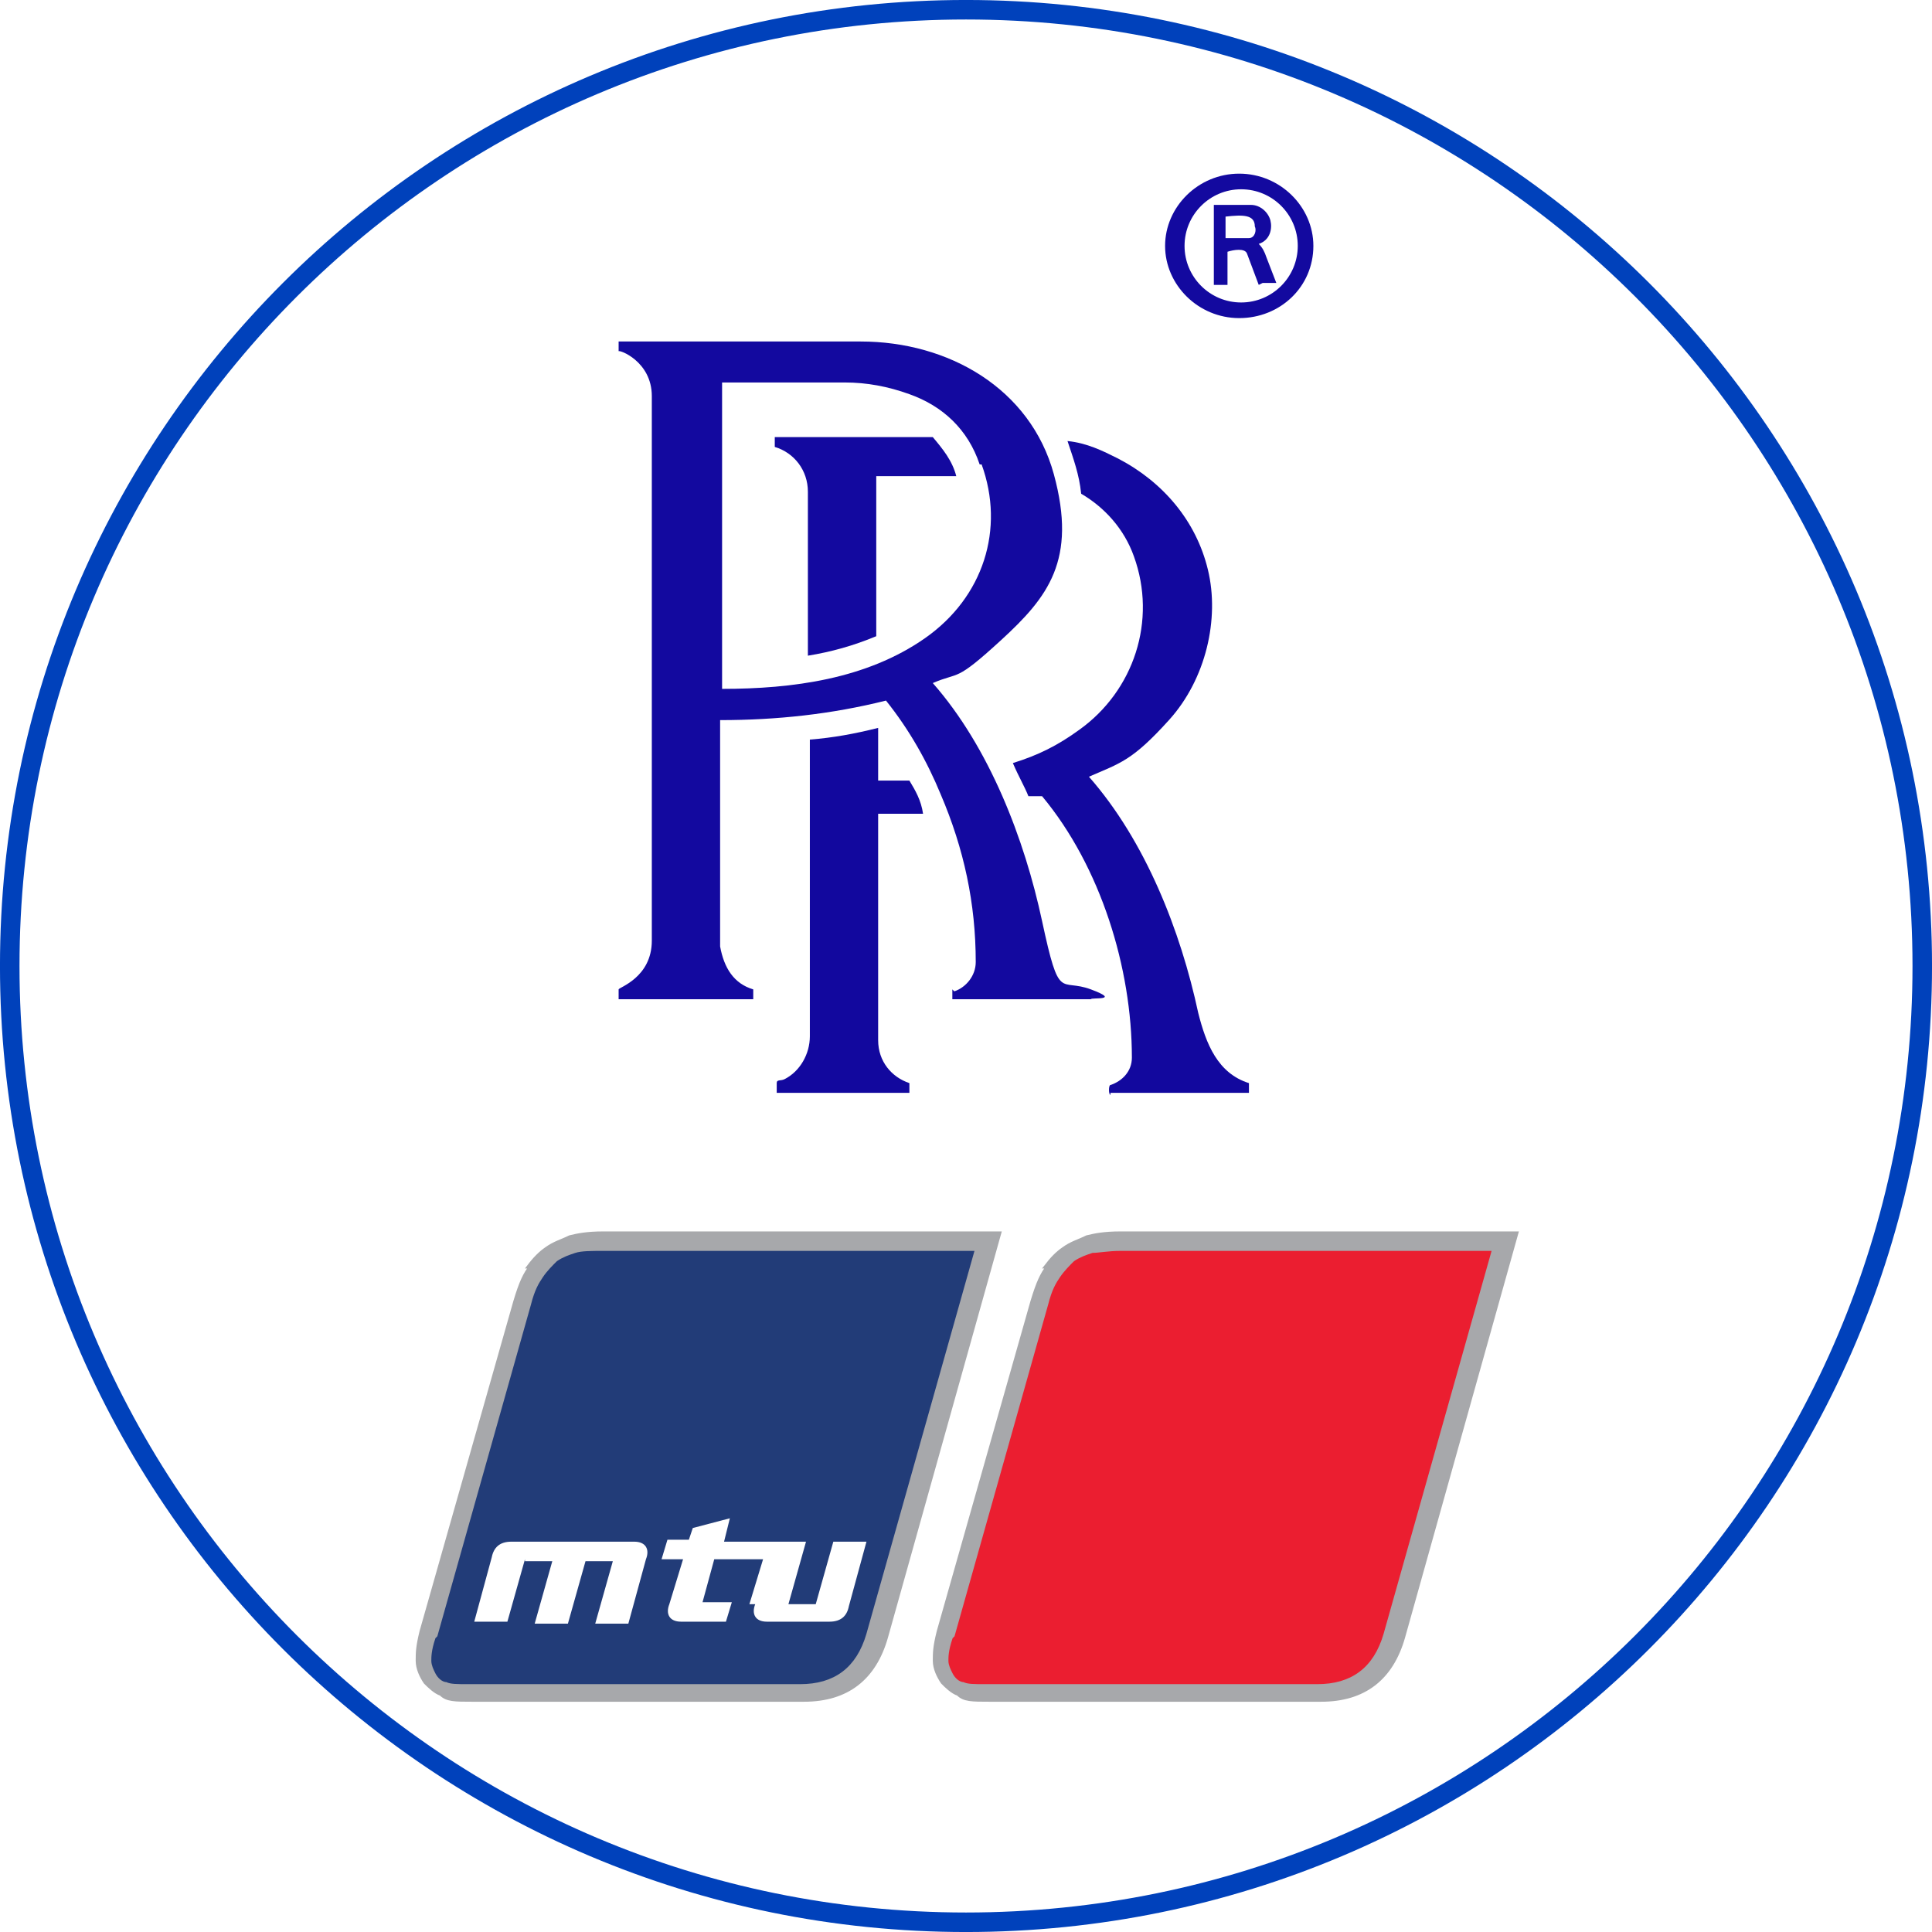
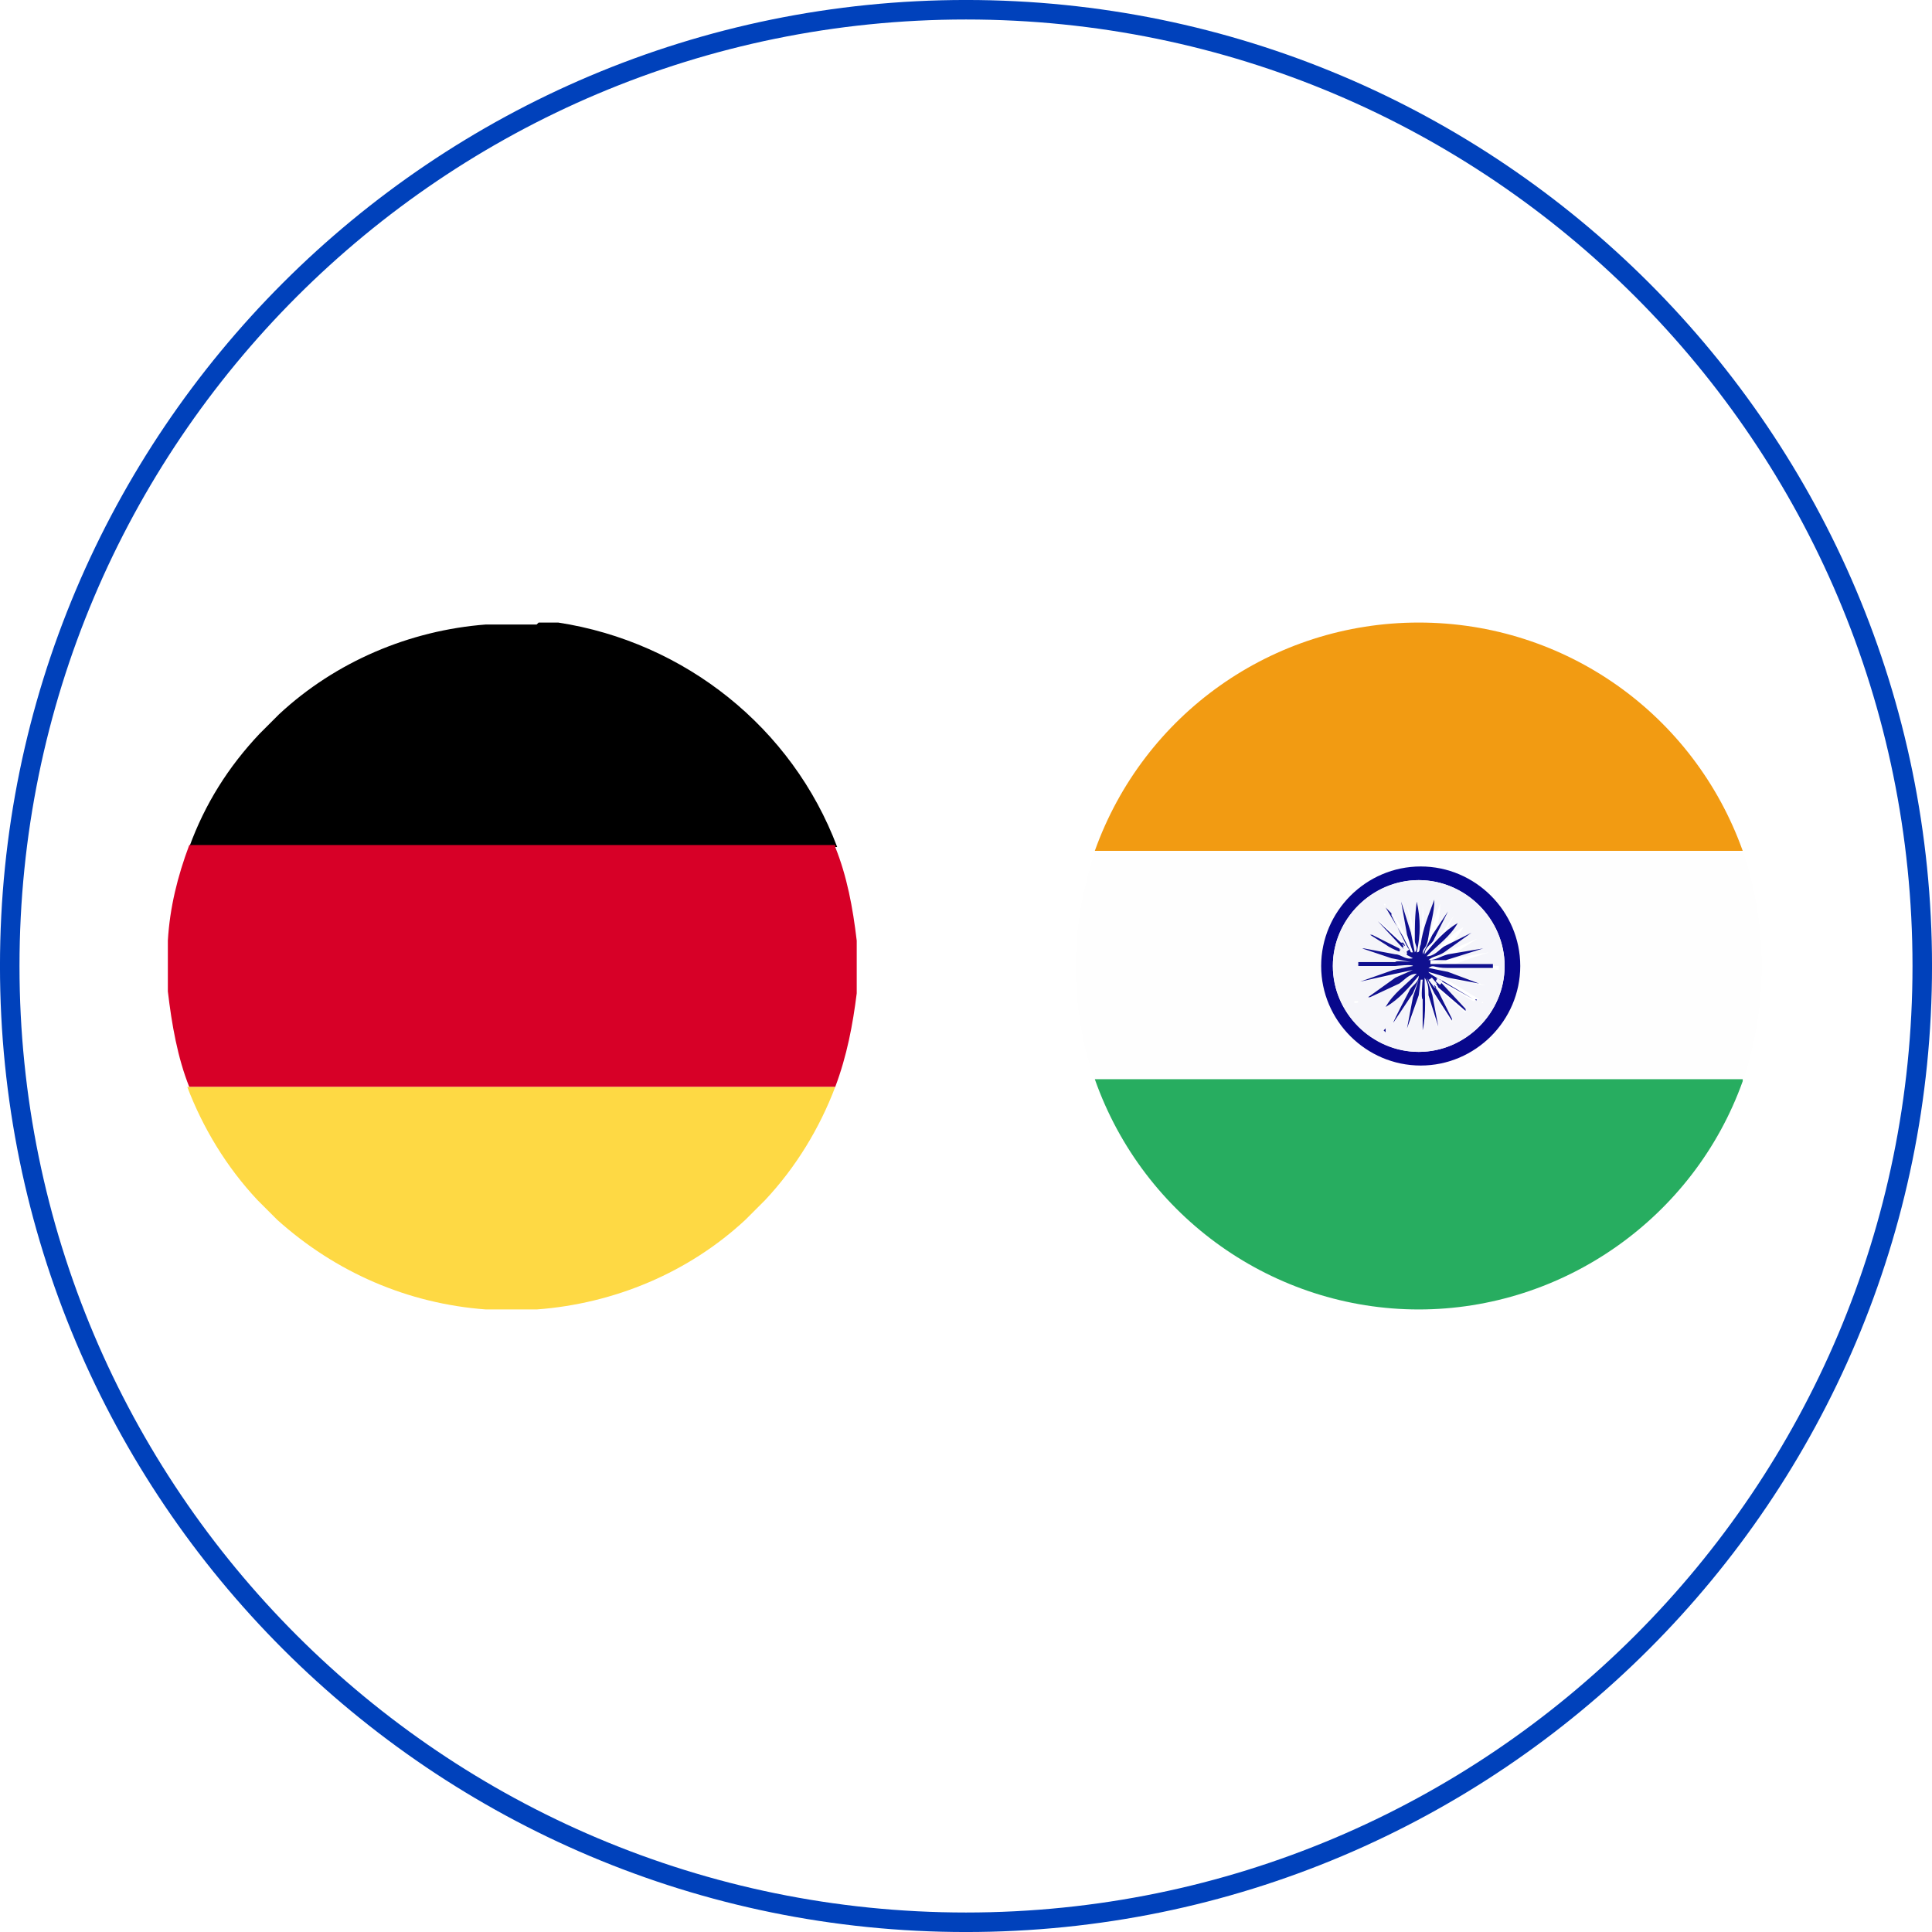
<svg xmlns="http://www.w3.org/2000/svg" width="100px" height="100px" viewBox="0 0 100 100" version="1.1">
  <g id="surface1">
-     <path style=" stroke:none;fill-rule:nonzero;fill:rgb(7.451%,3.529%,62.353%);fill-opacity:1;" d="M 67.98 12.727 C 67.98 14.848 66.262 16.465 64.141 16.465 C 62.02 16.465 60.305 14.746 60.305 12.727 C 60.305 10.707 62.02 8.988 64.141 8.988 C 66.262 8.988 67.98 10.707 67.98 12.727 Z M 67.172 12.727 C 67.172 11.109 65.859 9.797 64.242 9.797 C 62.625 9.797 61.312 11.109 61.312 12.727 C 61.312 14.344 62.625 15.656 64.242 15.656 C 65.859 15.656 67.172 14.344 67.172 12.727 Z M 67.172 12.727 " />
-     <path style=" stroke:none;fill-rule:nonzero;fill:rgb(7.451%,3.529%,62.353%);fill-opacity:1;" d="M 65.152 14.746 L 64.547 13.133 C 64.445 12.828 63.84 12.93 63.535 13.031 L 63.535 14.746 C 63.535 14.746 62.828 14.746 62.828 14.746 L 62.828 10.605 C 62.828 10.605 64.746 10.605 64.746 10.605 C 65.254 10.605 65.656 11.012 65.758 11.414 C 65.859 11.816 65.758 12.426 65.152 12.625 C 65.355 12.828 65.453 13.031 65.555 13.332 L 66.062 14.645 L 65.355 14.645 Z M 64.645 12.324 C 64.949 12.324 65.051 11.918 64.949 11.719 C 64.949 11.109 64.344 11.109 63.434 11.211 L 63.434 12.324 C 63.84 12.324 64.242 12.324 64.645 12.324 Z M 64.645 12.324 " />
-     <path style=" stroke:none;fill-rule:nonzero;fill:rgb(7.451%,3.529%,62.353%);fill-opacity:1;" d="M 49.395 51.312 C 50 51.109 50.504 50.504 50.504 49.797 C 50.504 46.77 49.898 43.938 48.688 41.109 C 47.98 39.395 47.07 37.777 45.859 36.262 C 43.031 36.969 40.203 37.273 37.273 37.273 L 37.273 48.988 C 37.477 50.102 37.98 50.91 38.988 51.211 C 38.988 51.414 38.988 51.516 38.988 51.719 L 32.02 51.719 C 32.02 51.516 32.02 51.312 32.02 51.211 C 32.02 51.109 33.738 50.605 33.738 48.688 L 33.738 20.504 C 33.738 18.688 32.02 18.082 32.02 18.184 C 32.02 18.082 32.02 17.98 32.02 17.676 L 44.547 17.676 C 49.09 17.676 53.332 20.102 54.547 24.547 C 55.758 28.988 54.242 30.91 51.816 33.133 C 49.395 35.355 49.695 34.746 48.281 35.355 C 51.211 38.688 53.031 43.434 53.938 47.676 C 54.848 51.918 54.848 50.605 56.465 51.211 C 58.082 51.816 56.465 51.617 56.465 51.719 L 49.293 51.719 C 49.293 51.719 49.293 51.414 49.293 51.211 Z M 50.707 24.039 C 50.102 22.223 48.789 21.012 47.07 20.402 C 45.961 20 44.848 19.797 43.738 19.797 L 37.375 19.797 C 37.375 19.797 37.375 35.656 37.375 35.656 C 41.012 35.656 44.848 35.152 47.879 33.031 C 50.91 30.91 52.02 27.375 50.809 24.039 Z M 50.707 24.039 " />
-     <path style=" stroke:none;fill-rule:nonzero;fill:rgb(7.059%,3.137%,61.961%);fill-opacity:1;" d="M 57.477 56.668 C 57.375 56.668 57.375 56.16 57.477 56.16 C 58.082 55.961 58.586 55.453 58.586 54.746 C 58.586 50.102 56.969 44.848 53.938 41.211 L 53.23 41.211 C 53.031 40.707 52.727 40.203 52.426 39.496 C 53.738 39.09 54.746 38.586 55.859 37.777 C 58.688 35.758 59.898 32.121 58.688 28.789 C 58.184 27.375 57.172 26.262 55.961 25.555 C 55.859 24.547 55.555 23.738 55.254 22.828 C 56.262 22.93 57.07 23.332 57.879 23.738 C 60.203 24.949 61.918 26.969 62.523 29.496 C 63.133 32.02 62.426 35.152 60.504 37.273 C 58.586 39.395 57.98 39.496 56.363 40.203 C 59.293 43.535 61.109 48.184 62.02 52.426 C 62.426 54.039 63.031 55.555 64.645 56.062 L 64.645 56.566 C 64.645 56.566 57.477 56.566 57.477 56.566 Z M 57.477 56.668 " />
-     <path style=" stroke:none;fill-rule:nonzero;fill:rgb(7.059%,3.137%,61.961%);fill-opacity:1;" d="M 45.453 53.84 C 45.453 54.949 46.16 55.758 47.07 56.062 C 47.07 56.262 47.07 56.363 47.07 56.566 L 40.203 56.566 C 40.203 56.465 40.203 56.262 40.203 56.062 C 40.203 55.859 40.402 55.961 40.605 55.859 C 41.414 55.453 41.918 54.547 41.918 53.637 L 41.918 38.281 C 43.133 38.184 44.242 37.98 45.453 37.676 L 45.453 40.402 C 45.453 40.402 47.07 40.402 47.07 40.402 C 47.375 40.91 47.676 41.414 47.777 42.121 L 45.453 42.121 C 45.453 42.121 45.453 53.938 45.453 53.938 Z M 45.453 53.84 " />
-     <path style=" stroke:none;fill-rule:nonzero;fill:rgb(7.451%,3.529%,62.353%);fill-opacity:1;" d="M 45.355 32.93 C 44.141 33.434 43.031 33.738 41.816 33.938 L 41.816 25.453 C 41.816 24.344 41.109 23.434 40.102 23.133 C 40.102 22.93 40.102 22.828 40.102 22.625 L 48.281 22.625 C 48.789 23.23 49.293 23.84 49.496 24.645 L 45.355 24.645 C 45.355 24.645 45.355 33.031 45.355 33.031 Z M 45.355 32.93 " />
-     <path style=" stroke:none;fill-rule:nonzero;fill:rgb(65.49%,65.882%,67.059%);fill-opacity:1;" d="M 54.141 65.555 C 54.445 65.152 54.746 64.848 55.051 64.645 C 55.453 64.344 55.859 64.242 56.262 64.039 C 56.668 63.938 57.172 63.84 57.98 63.84 L 78.484 63.84 L 72.625 84.746 C 72.02 86.867 70.605 87.98 68.383 87.98 L 51.211 87.98 C 50.305 87.98 49.898 87.98 49.598 87.676 C 49.293 87.574 48.988 87.273 48.789 87.07 C 48.586 86.77 48.383 86.363 48.383 85.961 C 48.383 85.555 48.383 85.254 48.586 84.445 L 53.434 67.375 C 53.738 66.363 53.938 65.961 54.242 65.555 " />
-     <path style="fill:none;stroke-width:0.2;stroke-linecap:butt;stroke-linejoin:miter;stroke:rgb(65.49%,65.882%,67.059%);stroke-opacity:1;stroke-miterlimit:37.2;" d="M 53.599 64.899 C 53.901 64.501 54.199 64.199 54.5 63.998 C 54.899 63.7 55.301 63.6 55.699 63.399 C 56.101 63.298 56.6 63.201 57.401 63.201 L 77.7 63.201 L 71.899 83.899 C 71.299 85.999 69.899 87.101 67.699 87.101 L 50.699 87.101 C 49.802 87.101 49.399 87.101 49.102 86.799 C 48.8 86.698 48.498 86.401 48.301 86.2 C 48.1 85.902 47.899 85.5 47.899 85.101 C 47.899 84.699 47.899 84.401 48.1 83.601 L 52.899 66.701 C 53.201 65.7 53.398 65.301 53.7 64.899 Z M 53.599 64.899 " transform="matrix(1.010101,0,0,1.010101,0,0)" />
-     <path style=" stroke:none;fill-rule:nonzero;fill:rgb(92.157%,11.765%,18.824%);fill-opacity:1;" d="M 49.496 84.746 L 54.344 67.574 C 54.547 66.77 54.746 66.465 54.949 66.16 C 55.152 65.859 55.453 65.555 55.656 65.355 C 55.961 65.152 56.262 65.051 56.566 64.949 C 56.867 64.949 57.375 64.848 57.98 64.848 L 77.07 64.848 C 77.07 64.848 71.516 84.547 71.516 84.547 C 71.012 86.262 69.898 87.07 68.184 87.07 L 51.012 87.07 C 50.402 87.07 50.102 87.07 49.898 86.969 C 49.695 86.969 49.496 86.77 49.395 86.566 C 49.293 86.363 49.191 86.16 49.191 85.961 C 49.191 85.758 49.191 85.453 49.395 84.848 " />
-     <path style="fill:none;stroke-width:0.2;stroke-linecap:butt;stroke-linejoin:miter;stroke:rgb(92.157%,11.765%,18.824%);stroke-opacity:1;stroke-miterlimit:37.2;" d="M 49.001 83.899 L 53.8 66.898 C 54.001 66.102 54.199 65.8 54.4 65.499 C 54.601 65.201 54.899 64.899 55.1 64.702 C 55.401 64.501 55.699 64.4 56.001 64.3 C 56.299 64.3 56.801 64.199 57.401 64.199 L 76.3 64.199 C 76.3 64.199 70.8 83.701 70.8 83.701 C 70.302 85.399 69.199 86.2 67.502 86.2 L 50.502 86.2 C 49.898 86.2 49.601 86.2 49.399 86.099 C 49.198 86.099 49.001 85.902 48.901 85.701 C 48.8 85.5 48.699 85.299 48.699 85.101 C 48.699 84.9 48.699 84.599 48.901 83.999 Z M 49.001 83.899 " transform="matrix(1.010101,0,0,1.010101,0,0)" />
-     <path style=" stroke:none;fill-rule:nonzero;fill:rgb(65.49%,65.882%,67.059%);fill-opacity:1;" d="M 27.375 65.555 C 27.676 65.152 27.98 64.848 28.281 64.645 C 28.688 64.344 29.09 64.242 29.496 64.039 C 29.898 63.938 30.402 63.84 31.211 63.84 L 51.719 63.84 L 45.859 84.746 C 45.254 86.867 43.84 87.98 41.617 87.98 L 24.445 87.98 C 23.535 87.98 23.133 87.98 22.828 87.676 C 22.523 87.574 22.223 87.273 22.02 87.07 C 21.816 86.77 21.617 86.363 21.617 85.961 C 21.617 85.555 21.617 85.254 21.816 84.445 L 26.668 67.375 C 26.969 66.363 27.172 65.961 27.477 65.555 " />
-     <path style="fill:none;stroke-width:0.2;stroke-linecap:butt;stroke-linejoin:miter;stroke:rgb(65.49%,65.882%,67.059%);stroke-opacity:1;stroke-miterlimit:37.2;" d="M 27.101 64.899 C 27.399 64.501 27.701 64.199 27.998 63.998 C 28.401 63.7 28.799 63.6 29.201 63.399 C 29.599 63.298 30.098 63.201 30.899 63.201 L 51.202 63.201 L 45.401 83.899 C 44.801 85.999 43.401 87.101 41.201 87.101 L 24.201 87.101 C 23.3 87.101 22.901 87.101 22.6 86.799 C 22.298 86.698 22 86.401 21.799 86.2 C 21.598 85.902 21.401 85.5 21.401 85.101 C 21.401 84.699 21.401 84.401 21.598 83.601 L 26.401 66.701 C 26.699 65.7 26.9 65.301 27.202 64.899 Z M 27.101 64.899 " transform="matrix(1.010101,0,0,1.010101,0,0)" />
-     <path style=" stroke:none;fill-rule:nonzero;fill:rgb(13.333%,23.529%,47.059%);fill-opacity:1;" d="M 22.727 84.746 L 27.574 67.574 C 27.777 66.77 27.98 66.465 28.184 66.16 C 28.383 65.859 28.688 65.555 28.891 65.355 C 29.191 65.152 29.496 65.051 29.797 64.949 C 30.102 64.848 30.605 64.848 31.211 64.848 L 50.305 64.848 C 50.305 64.848 44.746 84.547 44.746 84.547 C 44.242 86.262 43.133 87.07 41.414 87.07 L 24.242 87.07 C 23.637 87.07 23.332 87.07 23.133 86.969 C 22.93 86.969 22.727 86.77 22.625 86.566 C 22.523 86.363 22.426 86.16 22.426 85.961 C 22.426 85.758 22.426 85.453 22.625 84.848 " />
-     <path style="fill:none;stroke-width:0.2;stroke-linecap:butt;stroke-linejoin:miter;stroke:rgb(13.333%,23.529%,47.059%);stroke-opacity:1;stroke-miterlimit:37.2;" d="M 22.499 83.899 L 27.298 66.898 C 27.5 66.102 27.701 65.8 27.902 65.499 C 28.099 65.201 28.401 64.899 28.602 64.702 C 28.899 64.501 29.201 64.4 29.499 64.3 C 29.801 64.199 30.299 64.199 30.899 64.199 L 49.802 64.199 C 49.802 64.199 44.299 83.701 44.299 83.701 C 43.8 85.399 42.701 86.2 41 86.2 L 24 86.2 C 23.4 86.2 23.099 86.2 22.901 86.099 C 22.7 86.099 22.499 85.902 22.399 85.701 C 22.298 85.5 22.202 85.299 22.202 85.101 C 22.202 84.9 22.202 84.599 22.399 83.999 Z M 22.499 83.899 " transform="matrix(1.010101,0,0,1.010101,0,0)" />
-     <path style=" stroke:none;fill-rule:nonzero;fill:rgb(100%,100%,100%);fill-opacity:1;" d="M 27.172 80.707 L 26.262 83.938 L 24.547 83.938 L 25.453 80.605 C 25.555 80.102 25.859 79.797 26.465 79.797 L 32.828 79.797 C 33.434 79.797 33.637 80.203 33.434 80.707 L 32.523 84.039 L 30.809 84.039 L 31.719 80.809 L 30.305 80.809 L 29.395 84.039 L 27.676 84.039 L 28.586 80.809 L 27.172 80.809 M 38.789 83.031 L 39.496 80.707 L 36.969 80.707 L 36.363 82.93 L 37.879 82.93 L 37.574 83.938 L 35.254 83.938 C 34.645 83.938 34.445 83.535 34.645 83.031 L 35.355 80.707 L 34.242 80.707 L 34.547 79.695 L 35.656 79.695 L 35.859 79.09 L 37.777 78.586 L 37.477 79.797 L 41.719 79.797 L 40.809 83.031 L 42.223 83.031 L 43.133 79.797 L 44.848 79.797 L 43.938 83.133 C 43.84 83.637 43.535 83.938 42.93 83.938 L 39.695 83.938 C 39.09 83.938 38.891 83.535 39.09 83.031 " />
    <path style="fill:none;stroke-width:1;stroke-linecap:butt;stroke-linejoin:miter;stroke:rgb(0%,25.49%,73.333%);stroke-opacity:1;stroke-miterlimit:10;" d="M 98.501 49.5 C 98.501 22.437 76.563 0.499 49.5 0.499 C 22.437 0.499 0.499 22.437 0.499 49.5 C 0.499 76.563 22.437 98.501 49.5 98.501 C 76.563 98.501 98.501 76.563 98.501 49.5 Z M 98.501 49.5 " transform="matrix(1.010101,0,0,1.010101,0,0)" />
+     <path style=" stroke:none;fill-rule:nonzero;fill:rgb(0%,0%,0%);fill-opacity:1;" d="M 27.879 32.223 L 28.891 32.223 C 35.453 33.23 41.012 37.676 43.332 43.84 L 9.797 43.84 C 10.605 41.617 11.816 39.695 13.434 37.98 L 14.445 36.969 C 17.375 34.242 21.211 32.625 25.152 32.324 L 27.777 32.324 Z M 27.879 32.223 " />
+     <path style=" stroke:none;fill-rule:nonzero;fill:rgb(84.314%,0%,15.294%);fill-opacity:1;" d="M 43.23 43.84 C 43.84 45.355 44.141 46.969 44.344 48.688 L 44.344 51.414 C 44.141 53.031 43.84 54.645 43.23 56.262 L 9.797 56.262 C 9.191 54.746 8.891 53.031 8.688 51.312 L 8.688 48.688 C 8.789 46.969 9.191 45.355 9.797 43.738 L 43.23 43.738 Z M 43.23 43.84 " />
+     <path style=" stroke:none;fill-rule:nonzero;fill:rgb(99.608%,85.098%,26.667%);fill-opacity:1;" d="M 43.23 56.262 C 42.426 58.383 41.211 60.402 39.598 62.121 L 38.586 63.133 C 35.656 65.859 31.816 67.477 27.777 67.777 L 25.152 67.777 C 21.109 67.477 17.375 65.859 14.344 63.133 L 13.332 62.121 C 11.719 60.402 10.504 58.383 9.695 56.262 Z M 43.23 56.262 " />
+     <path style=" stroke:none;fill-rule:nonzero;fill:rgb(94.902%,60.784%,7.059%);fill-opacity:1;" d="M 90.203 44.039 L 56.668 44.039 C 59.191 36.969 65.859 32.223 73.434 32.223 C 81.012 32.223 87.676 36.969 90.203 44.039 Z M 90.203 44.039 " />
+     <path style=" stroke:none;fill-rule:nonzero;fill:rgb(99.608%,99.608%,99.608%);fill-opacity:1;" d="M 90.203 44.039 C 91.516 47.879 91.516 52.121 90.203 55.961 L 56.668 55.961 C 55.355 52.121 55.355 47.98 56.668 44.141 L 90.203 44.141 Z M 78.688 50 C 78.688 47.172 76.363 44.848 73.535 44.848 C 70.707 44.848 68.383 47.172 68.383 50 C 68.383 52.828 70.707 55.152 73.535 55.152 C 76.363 55.152 78.688 52.828 78.688 50 Z M 78.688 50 " />
+     <path style=" stroke:none;fill-rule:nonzero;fill:rgb(15.294%,67.843%,37.647%);fill-opacity:1;" d="M 90.203 55.961 C 87.676 63.031 80.91 67.777 73.434 67.777 C 65.961 67.777 59.191 63.031 56.668 55.859 L 90.203 55.859 Z M 90.203 55.961 " />
+     <path style=" stroke:none;fill-rule:nonzero;fill:rgb(2.745%,2.745%,54.51%);fill-opacity:1;" d="M 78.688 50 C 78.688 52.828 76.363 55.152 73.535 55.152 C 70.707 55.152 68.383 52.828 68.383 50 C 68.383 47.172 70.707 44.848 73.535 44.848 C 76.363 44.848 78.688 47.172 78.688 50 Z M 77.879 50 C 77.879 47.574 75.859 45.555 73.434 45.555 C 71.012 45.555 68.988 47.574 68.988 50 C 68.988 52.426 71.012 54.445 73.434 54.445 C 75.859 54.445 77.879 52.426 77.879 50 Z M 77.879 50 " />
+     <path style=" stroke:none;fill-rule:nonzero;fill:rgb(96.078%,96.078%,98.039%);fill-opacity:1;" d="M 77.879 50 C 77.879 52.426 75.859 54.445 73.434 54.445 C 71.012 54.445 68.988 52.426 68.988 50 C 68.988 47.574 71.012 45.555 73.434 45.555 C 75.859 45.555 77.879 47.574 77.879 50 Z M 76.566 51.719 L 75.051 50.809 L 74.242 50.504 C 74.242 50.402 75.254 50.707 75.254 50.707 L 76.867 51.012 L 75.254 50.402 L 74.242 50.203 C 74.645 50 74.949 50.203 75.254 50.203 C 76.062 50.203 76.77 50.102 77.574 50.203 C 77.574 50.203 77.574 50.203 77.574 50 C 76.867 50 76.16 49.898 75.355 50 L 74.344 50 L 75.152 50 C 75.152 49.898 77.07 49.293 77.07 49.293 L 75.254 49.598 C 74.949 49.598 74.645 49.898 74.242 49.898 C 74.547 49.695 74.848 49.695 75.051 49.496 L 76.465 48.586 C 76.465 48.586 75.051 49.191 75.051 49.191 C 74.746 49.293 74.547 49.695 74.141 49.695 C 74.746 49.191 75.355 48.688 75.758 47.98 C 75.051 48.383 74.547 48.988 74.039 49.598 C 74.039 49.191 74.344 49.09 74.547 48.789 L 75.254 47.375 L 74.445 48.586 L 73.938 49.598 C 73.938 49.191 74.141 48.988 74.242 48.688 C 74.344 48.082 74.547 47.477 74.547 46.77 C 74.242 47.574 73.938 48.281 73.84 49.09 C 73.738 49.898 73.84 49.395 73.637 49.496 C 73.738 48.586 73.738 47.777 73.637 46.867 C 73.637 47.574 73.535 48.184 73.535 48.891 C 73.535 49.598 73.738 49.293 73.535 49.496 L 73.332 48.484 L 72.828 46.867 L 73.133 48.586 L 73.434 49.496 C 73.434 49.496 73.434 49.496 73.332 49.496 L 72.93 48.688 L 72.02 47.172 C 72.02 47.172 72.828 48.891 72.828 48.891 C 72.828 48.891 72.828 48.891 72.828 48.988 C 72.828 49.09 72.727 48.988 72.727 48.988 C 72.727 48.988 72.727 48.988 72.727 48.891 L 71.312 47.574 C 71.312 47.574 72.625 49.09 72.625 49.09 C 72.625 49.09 72.93 49.191 72.828 49.395 L 72.426 49.09 L 71.012 48.383 C 71.012 48.383 71.012 48.383 70.91 48.383 L 71.719 48.891 C 72.121 49.191 72.625 49.395 73.133 49.598 C 72.727 49.695 72.523 49.395 72.223 49.395 L 70.605 49.09 C 70.605 49.09 70.605 49.09 70.504 49.09 L 72.02 49.598 L 73.031 49.797 L 72.223 49.797 C 72.223 49.797 70.305 49.797 70.305 49.797 C 70.305 49.797 72.223 50 72.223 50 L 73.133 50 L 72.121 50.203 L 70.402 50.809 C 70.402 50.809 72.223 50.504 72.223 50.504 L 73.133 50.203 C 73.133 50.203 72.223 50.707 72.223 50.707 L 70.809 51.617 L 70.91 51.617 C 70.91 51.617 72.426 50.91 72.426 50.91 C 72.727 50.809 72.93 50.402 73.332 50.402 C 72.727 51.012 72.121 51.414 71.719 52.121 C 72.426 51.719 72.93 51.109 73.434 50.504 C 73.434 50.91 73.133 51.012 72.93 51.312 L 72.121 52.828 C 72.121 52.93 73.133 51.414 73.133 51.414 L 73.434 50.707 C 73.434 50.707 73.133 51.719 73.133 51.719 L 72.828 53.332 L 73.434 51.617 L 73.434 50.809 C 73.535 50.809 73.637 50.809 73.637 50.809 L 73.637 51.816 C 73.637 51.816 73.637 53.434 73.637 53.434 C 73.84 52.523 73.738 51.617 73.738 50.707 C 73.938 51.012 73.84 51.312 73.938 51.617 L 74.445 53.332 C 74.445 53.332 74.141 51.617 74.141 51.617 L 73.84 50.707 L 74.242 51.516 L 75.152 52.93 C 75.152 52.93 75.152 52.93 75.152 52.828 L 74.445 51.414 L 74.141 51.012 C 74.344 51.012 74.445 51.109 74.445 51.211 L 75.859 52.426 C 75.859 52.426 75.859 52.426 75.859 52.324 L 74.547 50.91 C 74.445 50.91 74.547 50.605 74.645 50.91 L 76.262 51.816 Z M 71.719 46.867 C 71.719 46.668 71.516 46.867 71.719 46.867 Z M 70.102 51.918 C 70.203 51.918 70.305 51.918 70.305 51.816 L 70.102 51.816 Z M 76.566 51.719 C 76.566 51.719 76.668 51.816 76.668 51.816 C 76.668 51.816 76.566 51.719 76.566 51.719 Z M 76.668 51.918 L 76.77 51.918 C 76.668 51.719 76.77 51.918 76.668 51.918 Z M 71.617 53.332 L 71.617 53.133 C 71.617 53.133 71.617 53.133 71.617 53.23 C 71.617 53.23 71.617 53.332 71.617 53.23 Z M 71.617 53.332 " />
+     <path style=" stroke:none;fill-rule:nonzero;fill:rgb(6.275%,6.275%,56.078%);fill-opacity:1;" d="M 71.719 46.969 L 72.625 48.484 L 73.031 49.293 C 73.031 49.293 73.031 49.293 73.133 49.293 L 72.828 48.383 L 72.523 46.668 L 73.031 48.281 L 73.23 49.293 C 73.434 49.09 73.23 48.891 73.23 48.688 C 73.23 47.98 73.23 47.375 73.332 46.668 C 73.535 47.574 73.535 48.383 73.332 49.293 C 73.535 49.293 73.434 49.09 73.535 48.891 C 73.637 48.082 73.938 47.375 74.242 46.566 C 74.242 47.273 74.039 47.777 73.938 48.484 C 73.84 49.191 73.637 48.988 73.637 49.395 L 74.141 48.383 L 74.949 47.172 L 74.242 48.586 C 74.141 48.891 73.738 48.988 73.738 49.395 C 74.242 48.789 74.746 48.184 75.453 47.777 C 75.051 48.484 74.445 48.891 73.84 49.496 C 74.242 49.496 74.445 49.191 74.746 48.988 L 76.16 48.281 C 76.16 48.281 74.746 49.293 74.746 49.293 C 74.445 49.496 74.141 49.496 73.938 49.695 C 74.344 49.695 74.547 49.496 74.949 49.395 L 76.77 49.09 L 74.848 49.695 L 74.039 49.695 C 74.039 49.898 74.039 49.898 74.039 49.898 L 75.051 49.898 C 75.758 49.898 76.566 49.898 77.273 49.898 C 77.273 49.898 77.273 49.898 77.273 50.102 C 76.465 50.102 75.758 50.102 74.949 50.102 C 74.141 50.102 74.242 49.898 73.938 50.102 L 74.949 50.305 L 76.566 50.91 L 74.949 50.605 L 73.938 50.305 C 73.938 50.402 74.746 50.809 74.746 50.809 L 76.262 51.719 C 76.262 51.719 76.363 51.719 76.363 51.719 L 76.465 51.719 C 76.363 51.719 76.465 51.918 76.363 51.719 L 76.262 51.719 L 74.645 50.809 C 74.645 50.605 74.445 50.809 74.547 50.809 L 75.859 52.223 C 75.859 52.223 75.859 52.223 75.859 52.324 L 74.445 51.109 C 74.445 51.109 74.344 50.809 74.141 50.91 L 74.445 51.312 L 75.152 52.727 C 75.152 52.727 75.152 52.727 75.152 52.828 L 74.242 51.414 L 73.84 50.605 L 74.141 51.516 L 74.445 53.133 C 74.445 53.133 73.938 51.516 73.938 51.516 C 73.938 51.211 73.938 50.91 73.738 50.605 C 73.738 51.516 73.84 52.426 73.637 53.332 L 73.637 51.719 C 73.535 51.719 73.637 50.707 73.637 50.707 L 73.535 50.707 C 73.535 50.707 73.434 51.516 73.434 51.516 L 72.828 53.23 L 73.133 51.617 L 73.434 50.707 C 73.434 50.707 73.133 51.414 73.133 51.414 L 72.121 52.93 C 72.121 52.828 72.93 51.312 72.93 51.312 C 73.031 51.012 73.434 50.91 73.434 50.504 C 72.93 51.109 72.426 51.719 71.719 52.121 C 72.121 51.414 72.727 51.012 73.332 50.402 C 72.93 50.402 72.727 50.707 72.426 50.91 L 70.91 51.617 L 70.809 51.617 C 70.809 51.617 72.223 50.605 72.223 50.605 L 73.133 50.203 C 73.133 50.203 72.223 50.402 72.223 50.402 L 70.402 50.809 C 70.402 50.809 72.121 50.203 72.121 50.203 L 73.133 50 C 73.133 49.898 72.223 50 72.223 50 L 70.305 50 C 70.305 50 70.305 49.797 70.305 49.797 L 72.223 49.797 C 72.223 49.695 73.031 49.797 73.031 49.797 L 72.02 49.598 L 70.504 49.09 C 70.504 49.09 70.504 49.09 70.605 49.09 L 72.223 49.395 C 72.523 49.395 72.727 49.695 73.133 49.598 C 72.625 49.293 72.121 49.191 71.719 48.891 L 70.91 48.383 C 70.91 48.383 70.91 48.383 71.012 48.383 L 72.426 49.09 L 72.828 49.395 C 72.828 49.191 72.727 49.09 72.625 49.09 L 71.312 47.676 C 71.312 47.676 72.727 48.988 72.727 48.988 C 72.727 48.988 72.727 48.988 72.727 49.09 C 72.727 49.191 72.828 49.09 72.828 49.09 C 72.828 49.09 72.828 49.09 72.828 48.988 L 72.02 47.375 C 72.02 47.375 72.02 47.07 72.02 47.273 Z M 72.625 48.789 L 72.523 48.789 C 72.523 48.789 72.727 49.09 72.727 49.09 L 72.828 49.09 C 72.828 49.09 72.625 48.789 72.625 48.789 Z M 72.426 49.09 C 72.426 49.191 72.727 49.496 72.727 49.496 C 72.727 49.395 72.426 49.09 72.426 49.09 Z M 72.828 49.191 Z M 74.242 50.504 C 74.242 50.504 74.242 50.605 74.242 50.605 C 74.242 50.605 74.242 50.504 74.242 50.504 Z M 74.344 50.605 C 74.344 50.707 74.547 50.91 74.547 50.91 C 74.547 50.809 74.344 50.605 74.344 50.605 Z M 74.039 50.707 L 73.938 50.707 C 73.938 50.707 74.242 51.109 74.242 51.109 L 74.344 51.109 C 74.344 51.109 74.039 50.707 74.039 50.707 Z M 74.039 50.707 " />
+     <path style=" stroke:none;fill-rule:nonzero;fill:rgb(6.275%,6.275%,56.078%);fill-opacity:1;" d="M 71.617 53.332 C 71.617 53.332 71.617 53.332 71.719 53.23 L 71.719 53.434 Z M 71.617 53.332 " />
+     <path style=" stroke:none;fill-rule:nonzero;fill:rgb(96.078%,96.078%,98.039%);fill-opacity:1;" d="M 72.391 49.289 L 72.516 49.133 L 72.832 49.387 L 72.703 49.543 Z M 72.391 49.289 " />
+     <path style=" stroke:none;fill-rule:nonzero;fill:rgb(96.078%,96.078%,98.039%);fill-opacity:1;" d="M 73.957 50.727 L 74.113 50.598 L 74.371 50.91 L 74.215 51.039 Z M 73.957 50.727 " />
+     <path style=" stroke:none;fill-rule:nonzero;fill:rgb(96.078%,96.078%,98.039%);fill-opacity:1;" d="M 72.598 49.027 L 72.762 48.906 L 72.941 49.148 L 72.781 49.27 Z M 72.598 49.027 " />
+     <path style=" stroke:none;fill-rule:nonzero;fill:rgb(96.078%,96.078%,98.039%);fill-opacity:1;" d="M 74.305 50.781 L 74.434 50.625 L 74.664 50.82 L 74.535 50.977 Z M 74.305 50.781 " />
  </g>
</svg>
